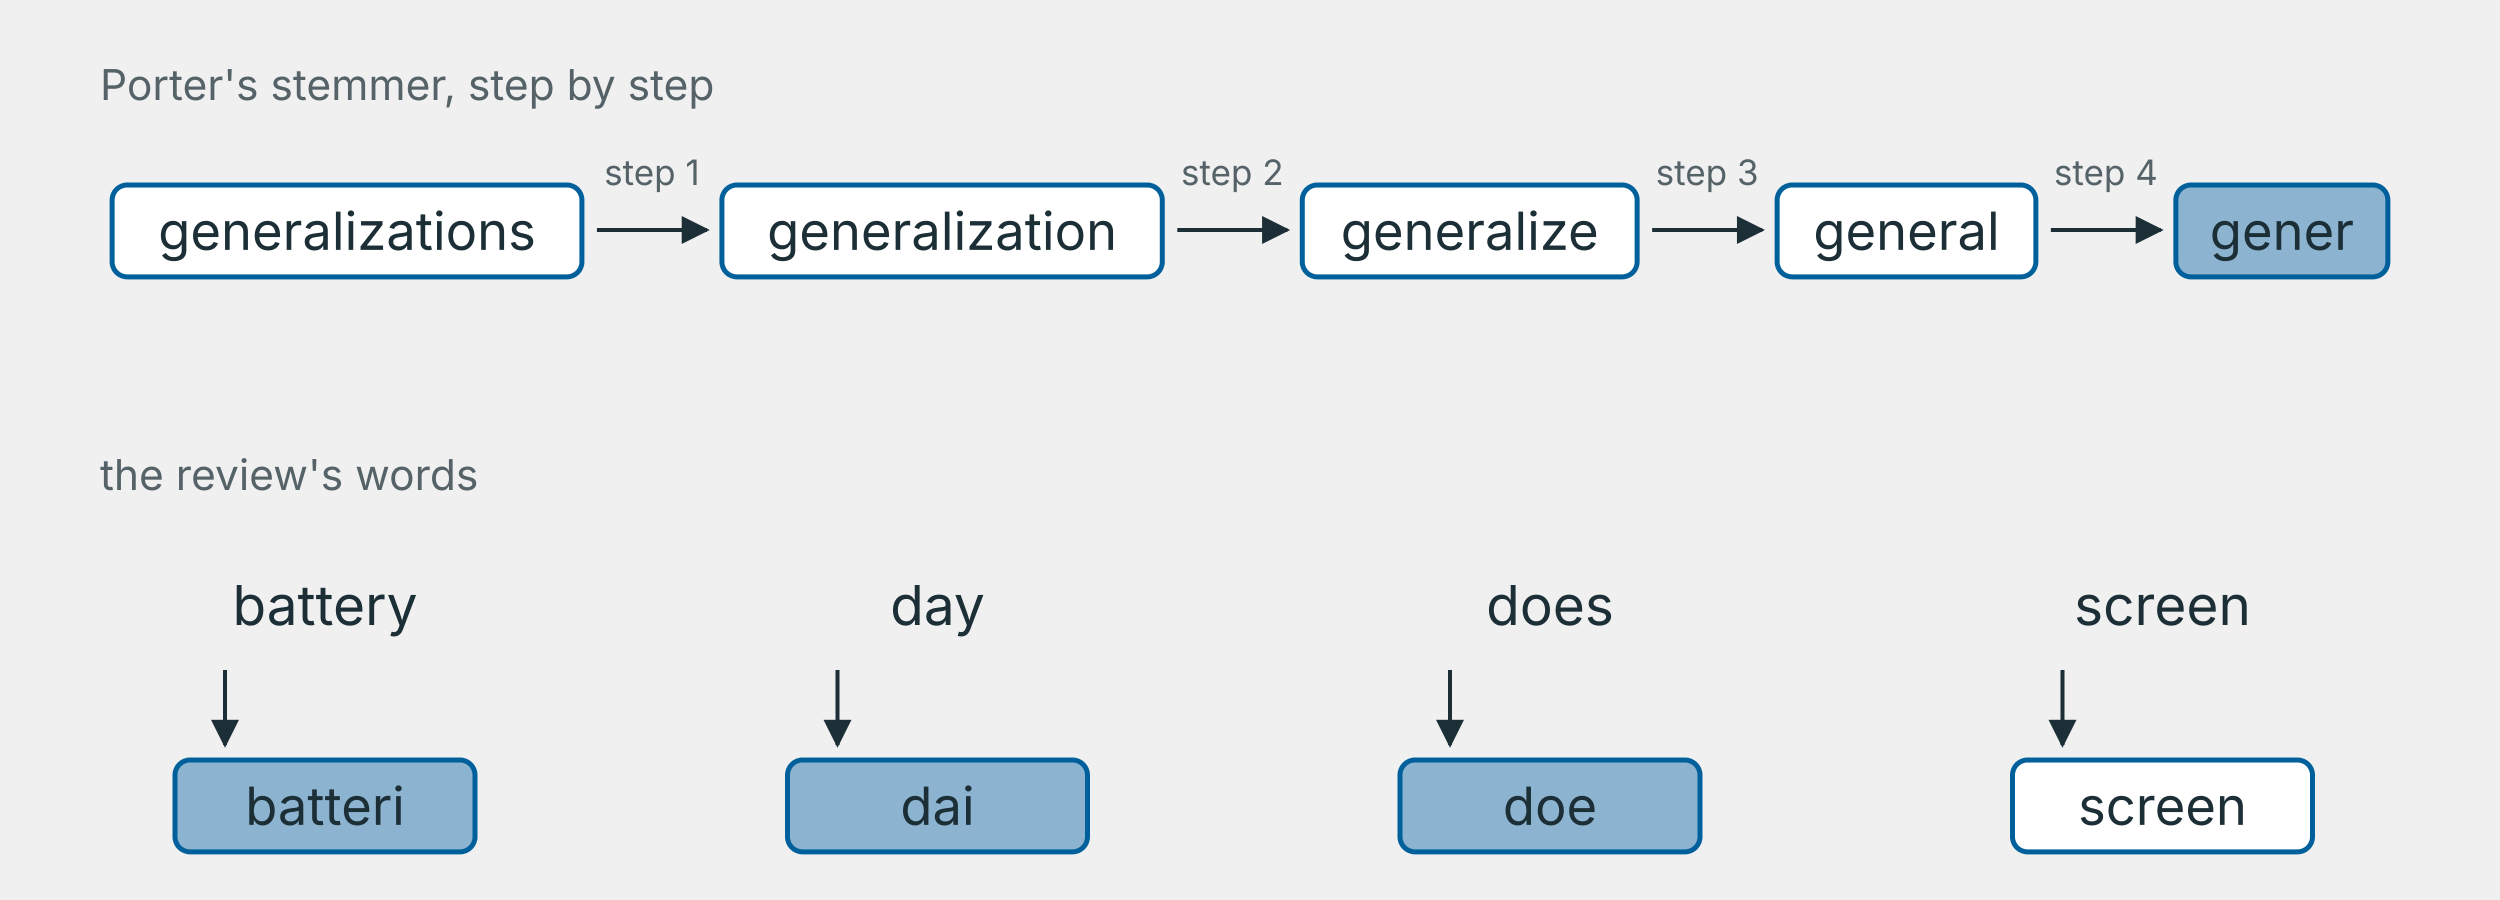
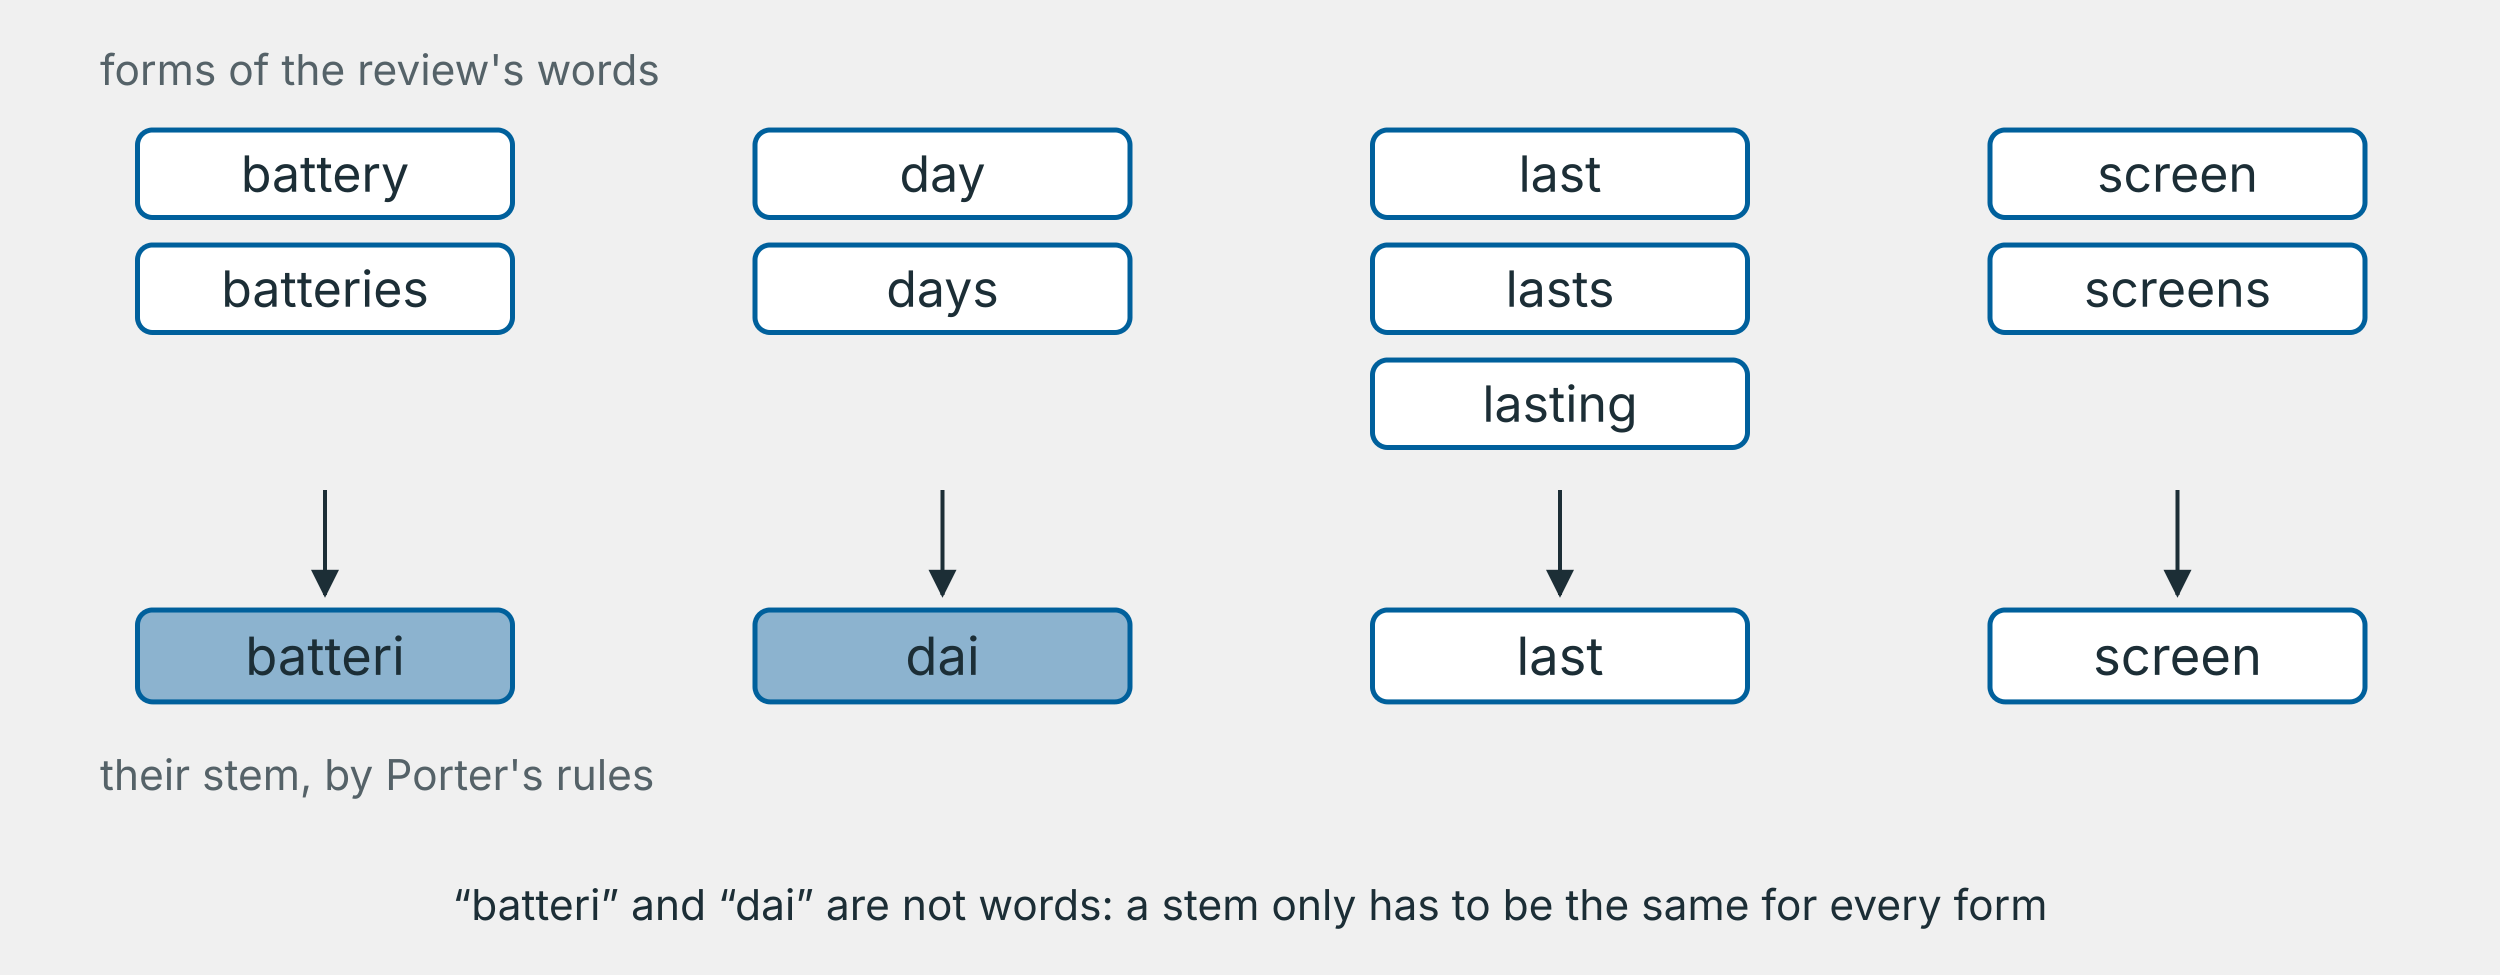
- <svg xmlns="http://www.w3.org/2000/svg" viewBox="0 0 1000 360" font-family="Inter, Arimo, Helvetica, sans-serif">
+ <svg xmlns="http://www.w3.org/2000/svg" viewBox="0 0 1000 390" font-family="Inter, Arimo, Helvetica, sans-serif">
  <defs>
    <marker id="ah" viewBox="0 0 10 10" refX="9" refY="5" markerWidth="7" markerHeight="7" orient="auto-start-reverse">
      <path d="M0,0 L10,5 L0,10 z" fill="#1c2e36" />
    </marker>
    <marker id="ahA" viewBox="0 0 10 10" refX="9" refY="5" markerWidth="7" markerHeight="7" orient="auto-start-reverse">
      <path class="accent-fill" d="M0,0 L10,5 L0,10 z" fill="#00609c" />
    </marker>
  </defs>
  <g data-step="1">
-     <rect class="accent-stroke" x="44.855" y="74" width="187.91" height="36.75" rx="6" fill="#ffffff" stroke="#00609c" stroke-width="2" />
-     <text x="138.81" y="99.935" font-size="21" font-weight="normal" text-anchor="middle" fill="#1c2e36">generalizations</text>
-     <line x1="238.765" y1="92" x2="282.765" y2="92" stroke="#1c2e36" stroke-width="1.6" marker-end="url(#ah)" />
-     <text x="260.765" y="74" font-size="14" font-weight="normal" text-anchor="middle" fill="#556268">step 1</text>
-     <rect class="accent-stroke" x="288.765" y="74" width="176.15" height="36.75" rx="6" fill="#ffffff" stroke="#00609c" stroke-width="2" />
-     <text x="376.84" y="99.935" font-size="21" font-weight="normal" text-anchor="middle" fill="#1c2e36">generalization</text>
-     <line x1="470.915" y1="92" x2="514.915" y2="92" stroke="#1c2e36" stroke-width="1.6" marker-end="url(#ah)" />
-     <text x="492.915" y="74" font-size="14" font-weight="normal" text-anchor="middle" fill="#556268">step 2</text>
-     <rect class="accent-stroke" x="520.915" y="74" width="133.94" height="36.75" rx="6" fill="#ffffff" stroke="#00609c" stroke-width="2" />
-     <text x="587.885" y="99.935" font-size="21" font-weight="normal" text-anchor="middle" fill="#1c2e36">generalize</text>
-     <line x1="660.855" y1="92" x2="704.855" y2="92" stroke="#1c2e36" stroke-width="1.6" marker-end="url(#ah)" />
-     <text x="682.855" y="74" font-size="14" font-weight="normal" text-anchor="middle" fill="#556268">step 3</text>
-     <rect class="accent-stroke" x="710.855" y="74" width="103.49" height="36.75" rx="6" fill="#ffffff" stroke="#00609c" stroke-width="2" />
-     <text x="762.6" y="99.935" font-size="21" font-weight="normal" text-anchor="middle" fill="#1c2e36">general</text>
-     <line x1="820.345" y1="92" x2="864.345" y2="92" stroke="#1c2e36" stroke-width="1.6" marker-end="url(#ah)" />
-     <text x="842.345" y="74" font-size="14" font-weight="normal" text-anchor="middle" fill="#556268">step 4</text>
-     <rect class="accent-a-light-fill accent-stroke" x="870.345" y="74" width="84.8" height="36.75" rx="6" fill="#8cb3cf" stroke="#00609c" stroke-width="2" />
-     <text x="912.745" y="99.935" font-size="21" font-weight="normal" text-anchor="middle" fill="#1c2e36">gener</text>
-     <text x="40" y="40" font-size="17" font-weight="normal" text-anchor="start" fill="#556268">Porter's stemmer, step by step</text>
+     <text x="40" y="34" font-size="17" font-weight="normal" text-anchor="start" fill="#556268">forms of the review's words</text>
+     <rect class="accent-stroke" x="55" y="52" width="150" height="35.0" rx="6" fill="#ffffff" stroke="#00609c" stroke-width="2" />
+     <text x="130.0" y="76.7" font-size="20" font-weight="normal" text-anchor="middle" fill="#1c2e36">battery</text>
+     <rect class="accent-stroke" x="55" y="98" width="150" height="35.0" rx="6" fill="#ffffff" stroke="#00609c" stroke-width="2" />
+     <text x="130.0" y="122.7" font-size="20" font-weight="normal" text-anchor="middle" fill="#1c2e36">batteries</text>
+     <rect class="accent-stroke" x="302" y="52" width="150" height="35.0" rx="6" fill="#ffffff" stroke="#00609c" stroke-width="2" />
+     <text x="377.0" y="76.7" font-size="20" font-weight="normal" text-anchor="middle" fill="#1c2e36">day</text>
+     <rect class="accent-stroke" x="302" y="98" width="150" height="35.0" rx="6" fill="#ffffff" stroke="#00609c" stroke-width="2" />
+     <text x="377.0" y="122.7" font-size="20" font-weight="normal" text-anchor="middle" fill="#1c2e36">days</text>
+     <rect class="accent-stroke" x="549" y="52" width="150" height="35.0" rx="6" fill="#ffffff" stroke="#00609c" stroke-width="2" />
+     <text x="624.0" y="76.7" font-size="20" font-weight="normal" text-anchor="middle" fill="#1c2e36">last</text>
+     <rect class="accent-stroke" x="549" y="98" width="150" height="35.0" rx="6" fill="#ffffff" stroke="#00609c" stroke-width="2" />
+     <text x="624.0" y="122.7" font-size="20" font-weight="normal" text-anchor="middle" fill="#1c2e36">lasts</text>
+     <rect class="accent-stroke" x="549" y="144" width="150" height="35.0" rx="6" fill="#ffffff" stroke="#00609c" stroke-width="2" />
+     <text x="624.0" y="168.7" font-size="20" font-weight="normal" text-anchor="middle" fill="#1c2e36">lasting</text>
+     <rect class="accent-stroke" x="796" y="52" width="150" height="35.0" rx="6" fill="#ffffff" stroke="#00609c" stroke-width="2" />
+     <text x="871.0" y="76.7" font-size="20" font-weight="normal" text-anchor="middle" fill="#1c2e36">screen</text>
+     <rect class="accent-stroke" x="796" y="98" width="150" height="35.0" rx="6" fill="#ffffff" stroke="#00609c" stroke-width="2" />
+     <text x="871.0" y="122.7" font-size="20" font-weight="normal" text-anchor="middle" fill="#1c2e36">screens</text>
  </g>
  <g data-step="2">
-     <text x="40" y="196" font-size="17" font-weight="normal" text-anchor="start" fill="#556268">the review's words</text>
-     <text x="130" y="250" font-size="22" font-weight="normal" text-anchor="middle" fill="#1c2e36">battery</text>
-     <line x1="90" y1="268" x2="90" y2="298" stroke="#1c2e36" stroke-width="1.6" marker-end="url(#ah)" />
-     <rect class="accent-a-light-fill accent-stroke" x="70" y="304" width="120" height="36.75" rx="6" fill="#8cb3cf" stroke="#00609c" stroke-width="2" />
-     <text x="130.0" y="329.935" font-size="21" font-weight="normal" text-anchor="middle" fill="#1c2e36">batteri</text>
-     <text x="375" y="250" font-size="22" font-weight="normal" text-anchor="middle" fill="#1c2e36">day</text>
-     <line x1="335" y1="268" x2="335" y2="298" stroke="#1c2e36" stroke-width="1.6" marker-end="url(#ah)" />
-     <rect class="accent-a-light-fill accent-stroke" x="315" y="304" width="120" height="36.75" rx="6" fill="#8cb3cf" stroke="#00609c" stroke-width="2" />
-     <text x="375.0" y="329.935" font-size="21" font-weight="normal" text-anchor="middle" fill="#1c2e36">dai</text>
-     <text x="620" y="250" font-size="22" font-weight="normal" text-anchor="middle" fill="#1c2e36">does</text>
-     <line x1="580" y1="268" x2="580" y2="298" stroke="#1c2e36" stroke-width="1.6" marker-end="url(#ah)" />
-     <rect class="accent-a-light-fill accent-stroke" x="560" y="304" width="120" height="36.75" rx="6" fill="#8cb3cf" stroke="#00609c" stroke-width="2" />
-     <text x="620.0" y="329.935" font-size="21" font-weight="normal" text-anchor="middle" fill="#1c2e36">doe</text>
-     <text x="865" y="250" font-size="22" font-weight="normal" text-anchor="middle" fill="#1c2e36">screen</text>
-     <line x1="825" y1="268" x2="825" y2="298" stroke="#1c2e36" stroke-width="1.6" marker-end="url(#ah)" />
-     <rect class="accent-stroke" x="805" y="304" width="120" height="36.75" rx="6" fill="#ffffff" stroke="#00609c" stroke-width="2" />
-     <text x="865.0" y="329.935" font-size="21" font-weight="normal" text-anchor="middle" fill="#1c2e36">screen</text>
+     <line x1="130" y1="196" x2="130" y2="238" stroke="#1c2e36" stroke-width="1.6" marker-end="url(#ah)" />
+     <rect class="accent-a-light-fill accent-stroke" x="55" y="244" width="150" height="36.75" rx="6" fill="#8cb3cf" stroke="#00609c" stroke-width="2" />
+     <text x="130.0" y="269.935" font-size="21" font-weight="normal" text-anchor="middle" fill="#1c2e36">batteri</text>
+     <line x1="377" y1="196" x2="377" y2="238" stroke="#1c2e36" stroke-width="1.6" marker-end="url(#ah)" />
+     <rect class="accent-a-light-fill accent-stroke" x="302" y="244" width="150" height="36.75" rx="6" fill="#8cb3cf" stroke="#00609c" stroke-width="2" />
+     <text x="377.0" y="269.935" font-size="21" font-weight="normal" text-anchor="middle" fill="#1c2e36">dai</text>
+     <line x1="624" y1="196" x2="624" y2="238" stroke="#1c2e36" stroke-width="1.6" marker-end="url(#ah)" />
+     <rect class="accent-stroke" x="549" y="244" width="150" height="36.75" rx="6" fill="#ffffff" stroke="#00609c" stroke-width="2" />
+     <text x="624.0" y="269.935" font-size="21" font-weight="normal" text-anchor="middle" fill="#1c2e36">last</text>
+     <line x1="871" y1="196" x2="871" y2="238" stroke="#1c2e36" stroke-width="1.6" marker-end="url(#ah)" />
+     <rect class="accent-stroke" x="796" y="244" width="150" height="36.75" rx="6" fill="#ffffff" stroke="#00609c" stroke-width="2" />
+     <text x="871.0" y="269.935" font-size="21" font-weight="normal" text-anchor="middle" fill="#1c2e36">screen</text>
+     <text x="40" y="316" font-size="17" font-weight="normal" text-anchor="start" fill="#556268">their stem, by Porter's rules</text>
+   </g>
+   <g data-step="3">
+     <text x="500" y="368" font-size="17" font-weight="normal" text-anchor="middle" fill="#1c2e36">“batteri” and “dai” are not words: a stem only has to be the same for every form</text>
  </g>
</svg>
